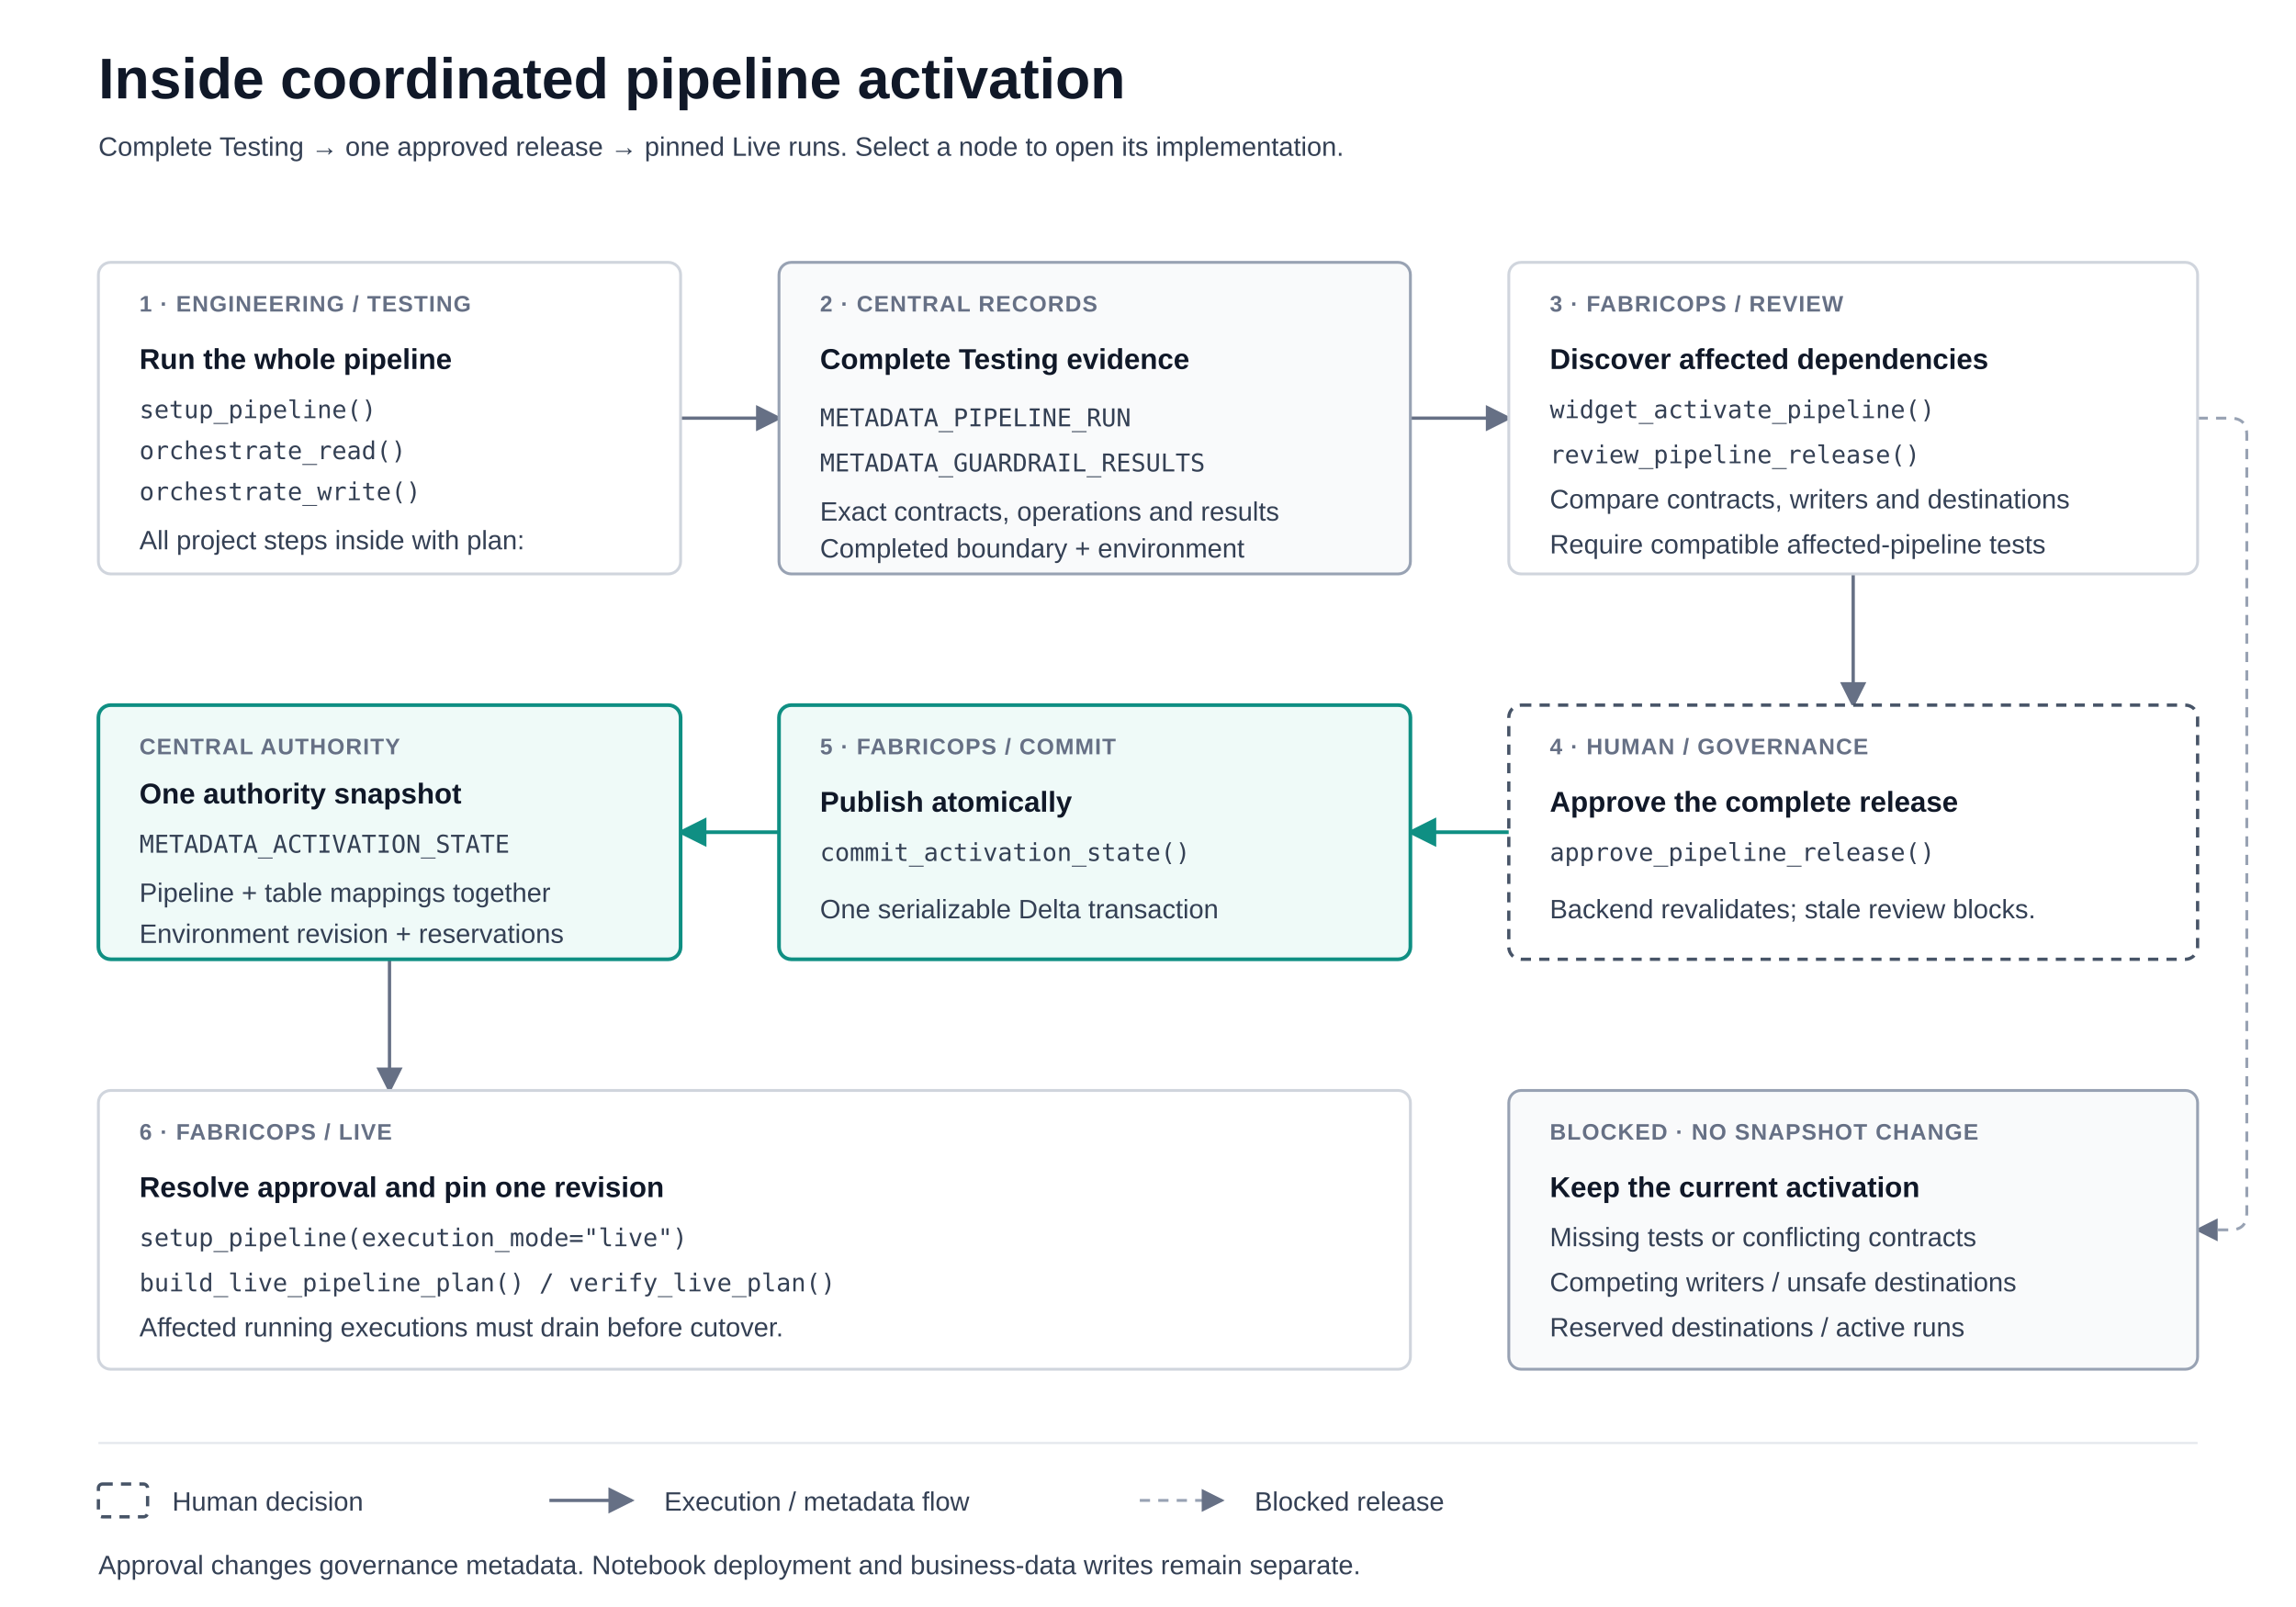
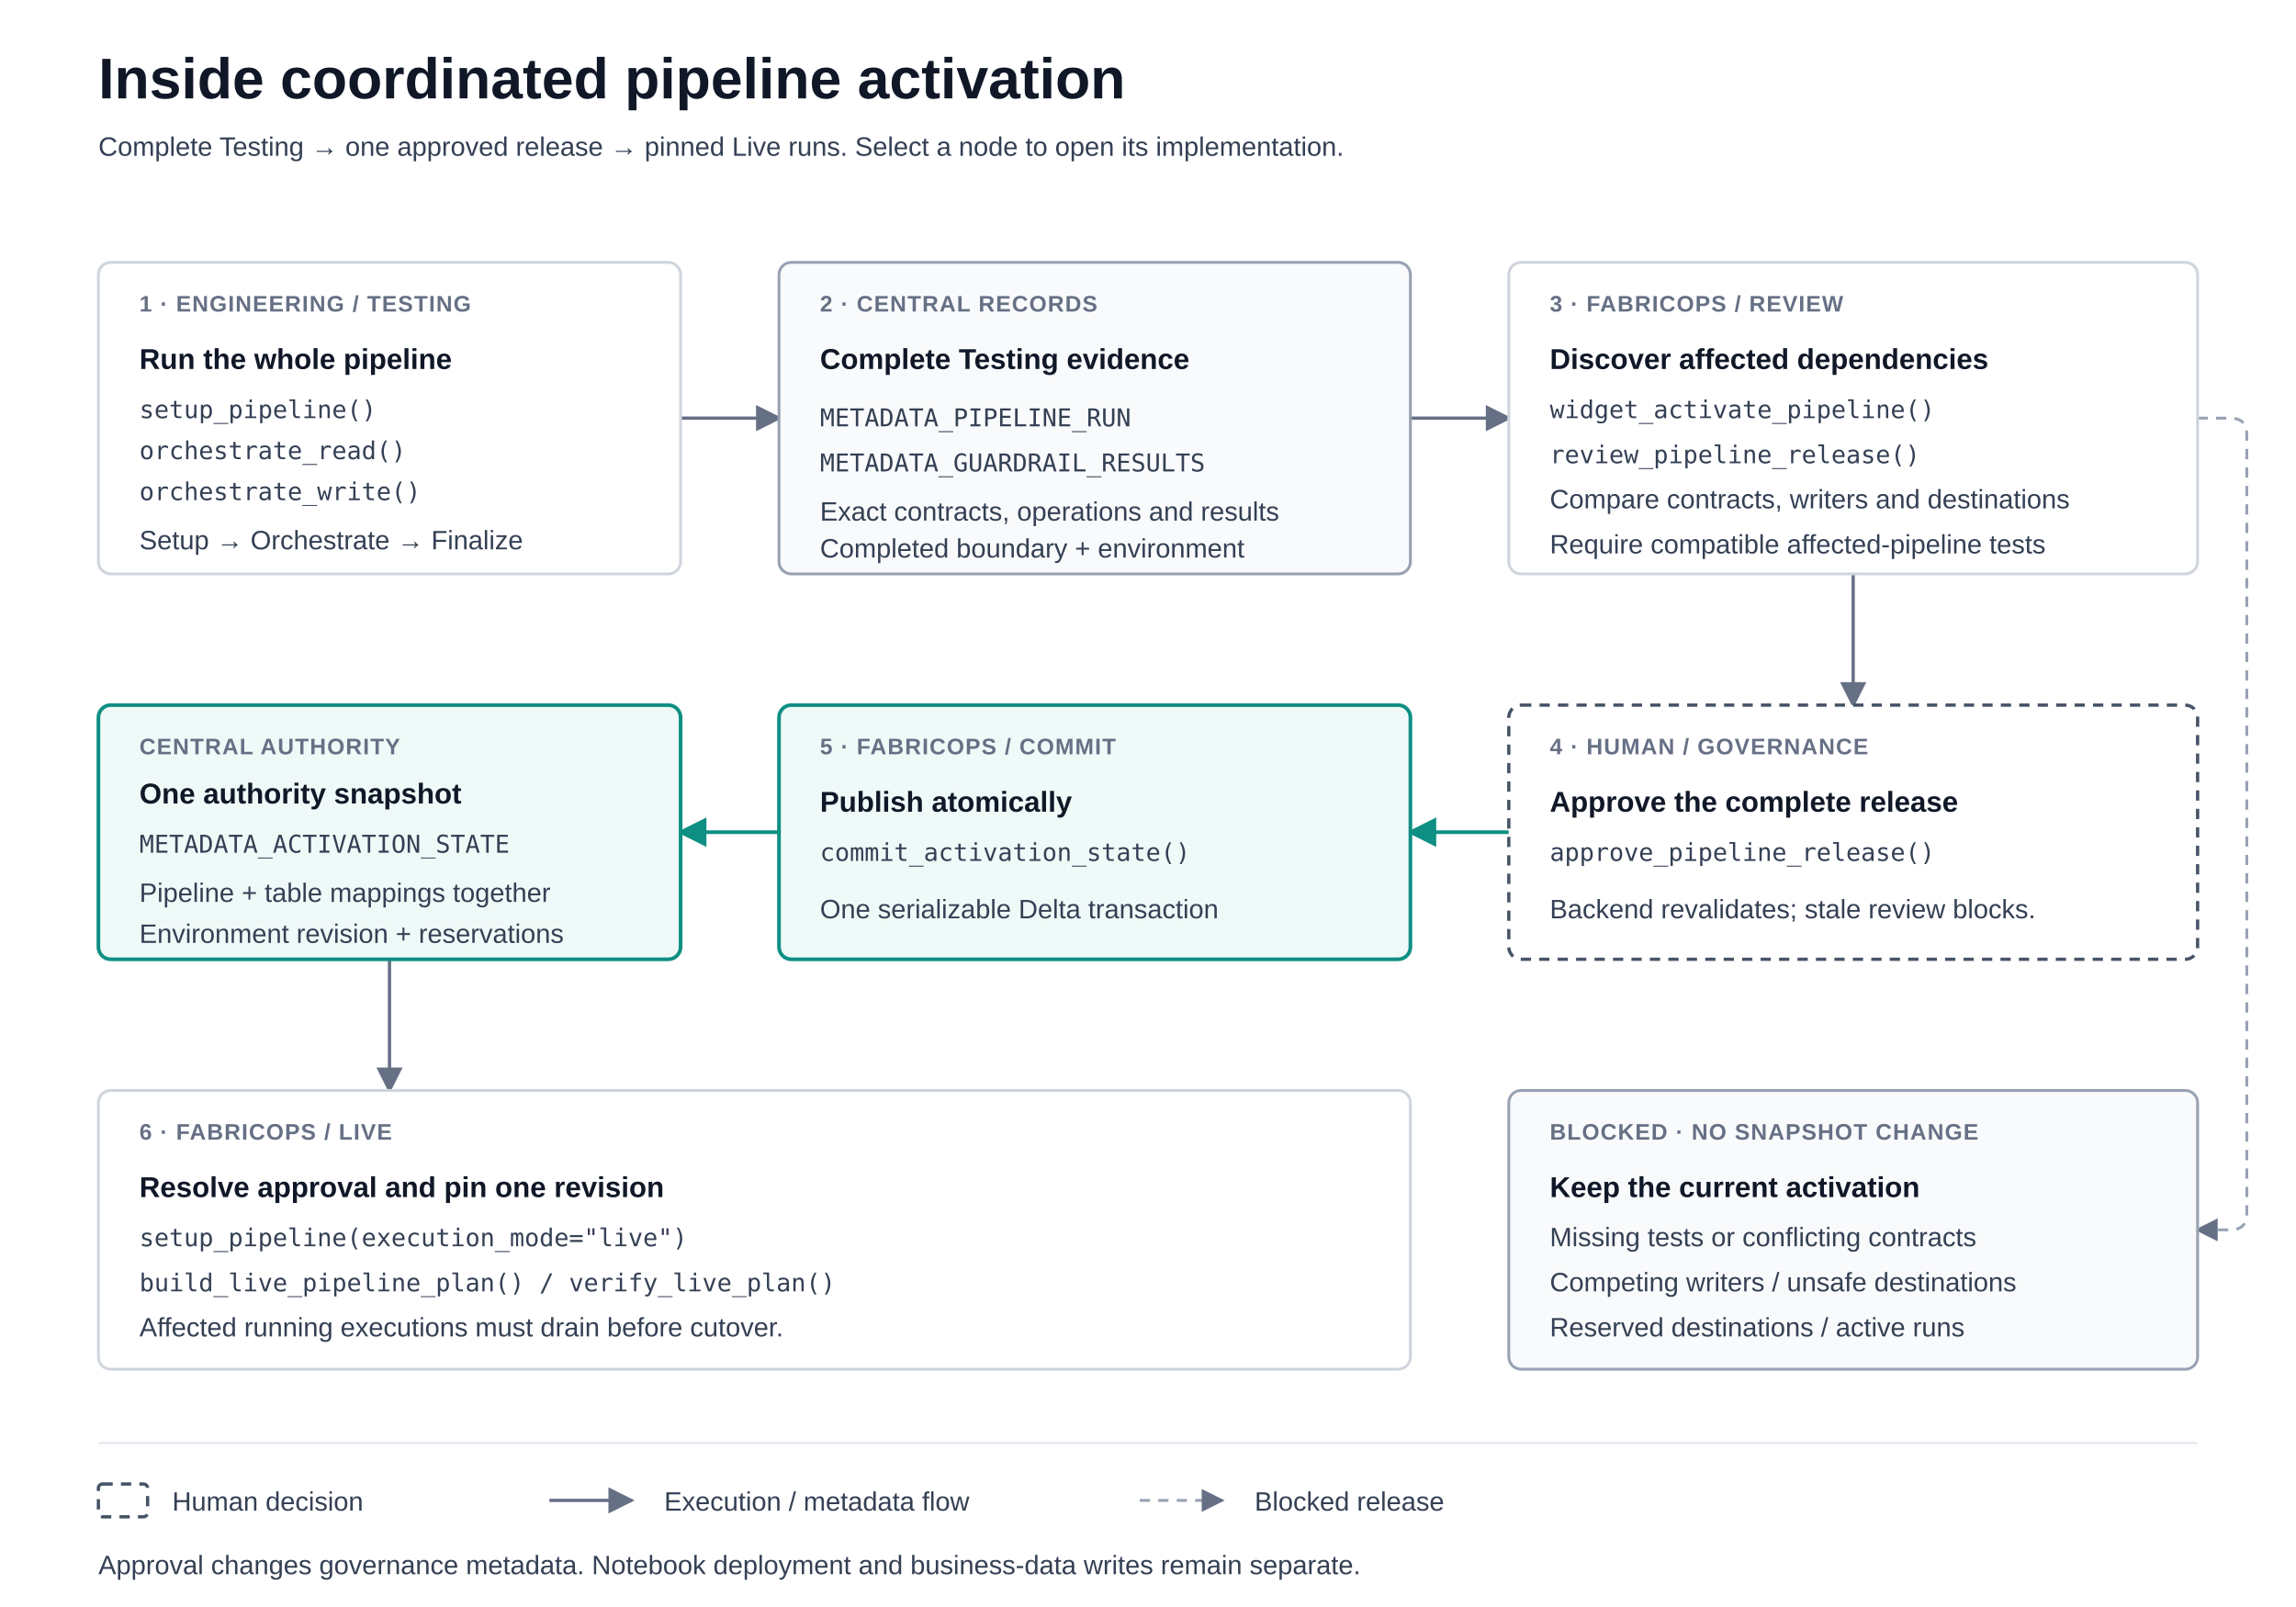
<svg xmlns="http://www.w3.org/2000/svg" viewBox="0 0 1120 784" role="img" aria-labelledby="dependency-aware-pipeline-activation-implementation-title dependency-aware-pipeline-activation-implementation-desc" id="dependency-aware-pipeline-activation-implementation-root">
  <defs>
    <style>#dependency-aware-pipeline-activation-implementation-root .diagram-title { font:600 28px Arial,sans-serif;fill:#101828 }
      #dependency-aware-pipeline-activation-implementation-root .tag { font:600 11px Arial,sans-serif;fill:#667085;letter-spacing:.5px }
      #dependency-aware-pipeline-activation-implementation-root .name { font:600 14px Arial,sans-serif;fill:#101828 }
      #dependency-aware-pipeline-activation-implementation-root .body { font:13px Arial,sans-serif;fill:#344054 }
      #dependency-aware-pipeline-activation-implementation-root .mono { font:12px Consolas,monospace;fill:#344054 }
      #dependency-aware-pipeline-activation-implementation-root .node { fill:#fff;stroke:#d0d5dd;stroke-width:1.4 }
      #dependency-aware-pipeline-activation-implementation-root .state { fill:#f9fafb;stroke:#98a2b3;stroke-width:1.4 }
      #dependency-aware-pipeline-activation-implementation-root .focal { fill:#effaf8;stroke:#0f8f83;stroke-width:1.8 }
      #dependency-aware-pipeline-activation-implementation-root .human { fill:#fff;stroke:#475467;stroke-width:1.6;stroke-dasharray:5 4 }
      #dependency-aware-pipeline-activation-implementation-root .edge { fill:none;stroke:#667085;stroke-width:1.6;marker-end:url(#dependency-aware-pipeline-activation-implementation-arrow) }
      #dependency-aware-pipeline-activation-implementation-root .publish { fill:none;stroke:#0f8f83;stroke-width:1.8;marker-end:url(#dependency-aware-pipeline-activation-implementation-arrow-teal) }
      #dependency-aware-pipeline-activation-implementation-root .blocked { fill:none;stroke:#98a2b3;stroke-width:1.4;stroke-dasharray:5 4;marker-end:url(#dependency-aware-pipeline-activation-implementation-arrow) }</style>
    <marker id="dependency-aware-pipeline-activation-implementation-arrow" markerWidth="8" markerHeight="8" refX="7" refY="4" orient="auto">
      <path d="M0 0 L8 4 L0 8 Z" fill="#667085" />
    </marker>
    <marker id="dependency-aware-pipeline-activation-implementation-arrow-teal" markerWidth="8" markerHeight="8" refX="7" refY="4" orient="auto">
      <path d="M0 0 L8 4 L0 8 Z" fill="#0f8f83" />
    </marker>
  </defs>
  <rect width="1120" height="784" fill="#fff" />
  <text x="48" y="48" class="diagram-title">Inside coordinated pipeline activation</text>
  <text x="48" y="76" class="body">Complete Testing → one approved release → pinned Live runs. Select a node to open its implementation.</text>
  <path d="M332 204 H380" class="edge" />
  <path d="M688 204 H736" class="edge" />
  <path d="M904 280 V344" class="edge" />
  <path d="M736 406 H688" class="publish" />
  <path d="M380 406 H332" class="publish" />
  <path d="M190 468 V532" class="edge" />
  <path d="M1072 204 H1088 Q1096 204 1096 212 V592 Q1096 600 1088 600 H1072" class="blocked" />
  <a href="https://github.com/Voycepeh/FabricOps-Starter-Kit/blob/main/src/fabricops_kit/pipeline/setup_pipeline.py#L130" target="_blank" rel="noopener">
    <g>
      <rect x="48" y="128" width="284" height="152" rx="6" class="node" />
      <text x="68" y="152" class="tag">1 · ENGINEERING / TESTING</text>
      <text x="68" y="180" class="name">Run the whole pipeline</text>
      <text x="68" y="204" class="mono">setup_pipeline()</text>
      <text x="68" y="224" class="mono">orchestrate_read()</text>
      <text x="68" y="244" class="mono">orchestrate_write()</text>
-       <text x="68" y="268" class="body">All project steps inside with plan:</text>
+       <text x="68" y="268" class="body">Setup → Orchestrate → Finalize</text>
    </g>
  </a>
  <a href="https://github.com/Voycepeh/FabricOps-Starter-Kit/blob/main/src/fabricops_kit/pipeline/shared.py#L5848" target="_blank" rel="noopener">
    <g>
      <rect x="380" y="128" width="308" height="152" rx="6" class="state" />
      <text x="400" y="152" class="tag">2 · CENTRAL RECORDS</text>
      <text x="400" y="180" class="name">Complete Testing evidence</text>
      <text x="400" y="208" class="mono">METADATA_PIPELINE_RUN</text>
      <text x="400" y="230" class="mono">METADATA_GUARDRAIL_RESULTS</text>
      <text x="400" y="254" class="body">Exact contracts, operations and results</text>
      <text x="400" y="272" class="body">Completed boundary + environment</text>
    </g>
  </a>
  <a href="https://github.com/Voycepeh/FabricOps-Starter-Kit/blob/main/src/fabricops_kit/widgets/widget_activate_pipeline.py#L65" target="_blank" rel="noopener">
    <g>
      <rect x="736" y="128" width="336" height="152" rx="6" class="node" />
      <text x="756" y="152" class="tag">3 · FABRICOPS / REVIEW</text>
      <text x="756" y="180" class="name">Discover affected dependencies</text>
      <text x="756" y="204" class="mono">widget_activate_pipeline()</text>
      <text x="756" y="226" class="mono">review_pipeline_release()</text>
      <text x="756" y="248" class="body">Compare contracts, writers and destinations</text>
      <text x="756" y="270" class="body">Require compatible affected-pipeline tests</text>
    </g>
  </a>
  <a href="https://github.com/Voycepeh/FabricOps-Starter-Kit/blob/main/src/fabricops_kit/activated_pipeline/shared.py#L370" target="_blank" rel="noopener">
    <g>
      <rect x="736" y="344" width="336" height="124" rx="6" class="human" />
      <text x="756" y="368" class="tag">4 · HUMAN / GOVERNANCE</text>
      <text x="756" y="396" class="name">Approve the complete release</text>
      <text x="756" y="420" class="mono">approve_pipeline_release()</text>
      <text x="756" y="448" class="body">Backend revalidates; stale review blocks.</text>
    </g>
  </a>
  <a href="https://github.com/Voycepeh/FabricOps-Starter-Kit/blob/main/src/fabricops_kit/activated_pipeline/shared.py#L231" target="_blank" rel="noopener">
    <g>
      <rect x="380" y="344" width="308" height="124" rx="6" class="focal" />
      <text x="400" y="368" class="tag">5 · FABRICOPS / COMMIT</text>
      <text x="400" y="396" class="name">Publish atomically</text>
      <text x="400" y="420" class="mono">commit_activation_state()</text>
      <text x="400" y="448" class="body">One serializable Delta transaction</text>
    </g>
  </a>
  <a href="https://github.com/Voycepeh/FabricOps-Starter-Kit/blob/main/src/fabricops_kit/activated_pipeline/shared.py#L217" target="_blank" rel="noopener">
    <g>
      <rect x="48" y="344" width="284" height="124" rx="6" class="focal" />
      <text x="68" y="368" class="tag">CENTRAL AUTHORITY</text>
      <text x="68" y="392" class="name">One authority snapshot</text>
      <text x="68" y="416" class="mono">METADATA_ACTIVATION_STATE</text>
      <text x="68" y="440" class="body">Pipeline + table mappings together</text>
      <text x="68" y="460" class="body">Environment revision + reservations</text>
    </g>
  </a>
  <a href="https://github.com/Voycepeh/FabricOps-Starter-Kit/blob/main/src/fabricops_kit/activated_pipeline/shared.py#L458" target="_blank" rel="noopener">
    <g>
      <rect x="48" y="532" width="640" height="136" rx="6" class="node" />
      <text x="68" y="556" class="tag">6 · FABRICOPS / LIVE</text>
      <text x="68" y="584" class="name">Resolve approval and pin one revision</text>
      <text x="68" y="608" class="mono">setup_pipeline(execution_mode="live")</text>
      <text x="68" y="630" class="mono">build_live_pipeline_plan() / verify_live_plan()</text>
      <text x="68" y="652" class="body">Affected running executions must drain before cutover.</text>
    </g>
  </a>
  <a href="https://github.com/Voycepeh/FabricOps-Starter-Kit/blob/main/src/fabricops_kit/activated_pipeline/shared.py#L285" target="_blank" rel="noopener">
    <g>
      <rect x="736" y="532" width="336" height="136" rx="6" class="state" />
      <text x="756" y="556" class="tag">BLOCKED · NO SNAPSHOT CHANGE</text>
      <text x="756" y="584" class="name">Keep the current activation</text>
      <text x="756" y="608" class="body">Missing tests or conflicting contracts</text>
      <text x="756" y="630" class="body">Competing writers / unsafe destinations</text>
      <text x="756" y="652" class="body">Reserved destinations / active runs</text>
    </g>
  </a>
  <path d="M48 704 H1072" fill="none" stroke="#e4e7ec" />
  <rect x="48" y="724" width="24" height="16" rx="2" class="human" />
  <text x="84" y="737" class="body">Human decision</text>
  <path d="M268 732 H308" class="edge" />
  <text x="324" y="737" class="body">Execution / metadata flow</text>
  <path d="M556 732 H596" class="blocked" />
  <text x="612" y="737" class="body">Blocked release</text>
  <text x="48" y="768" class="body">Approval changes governance metadata. Notebook deployment and business-data writes remain separate.</text>
</svg>
